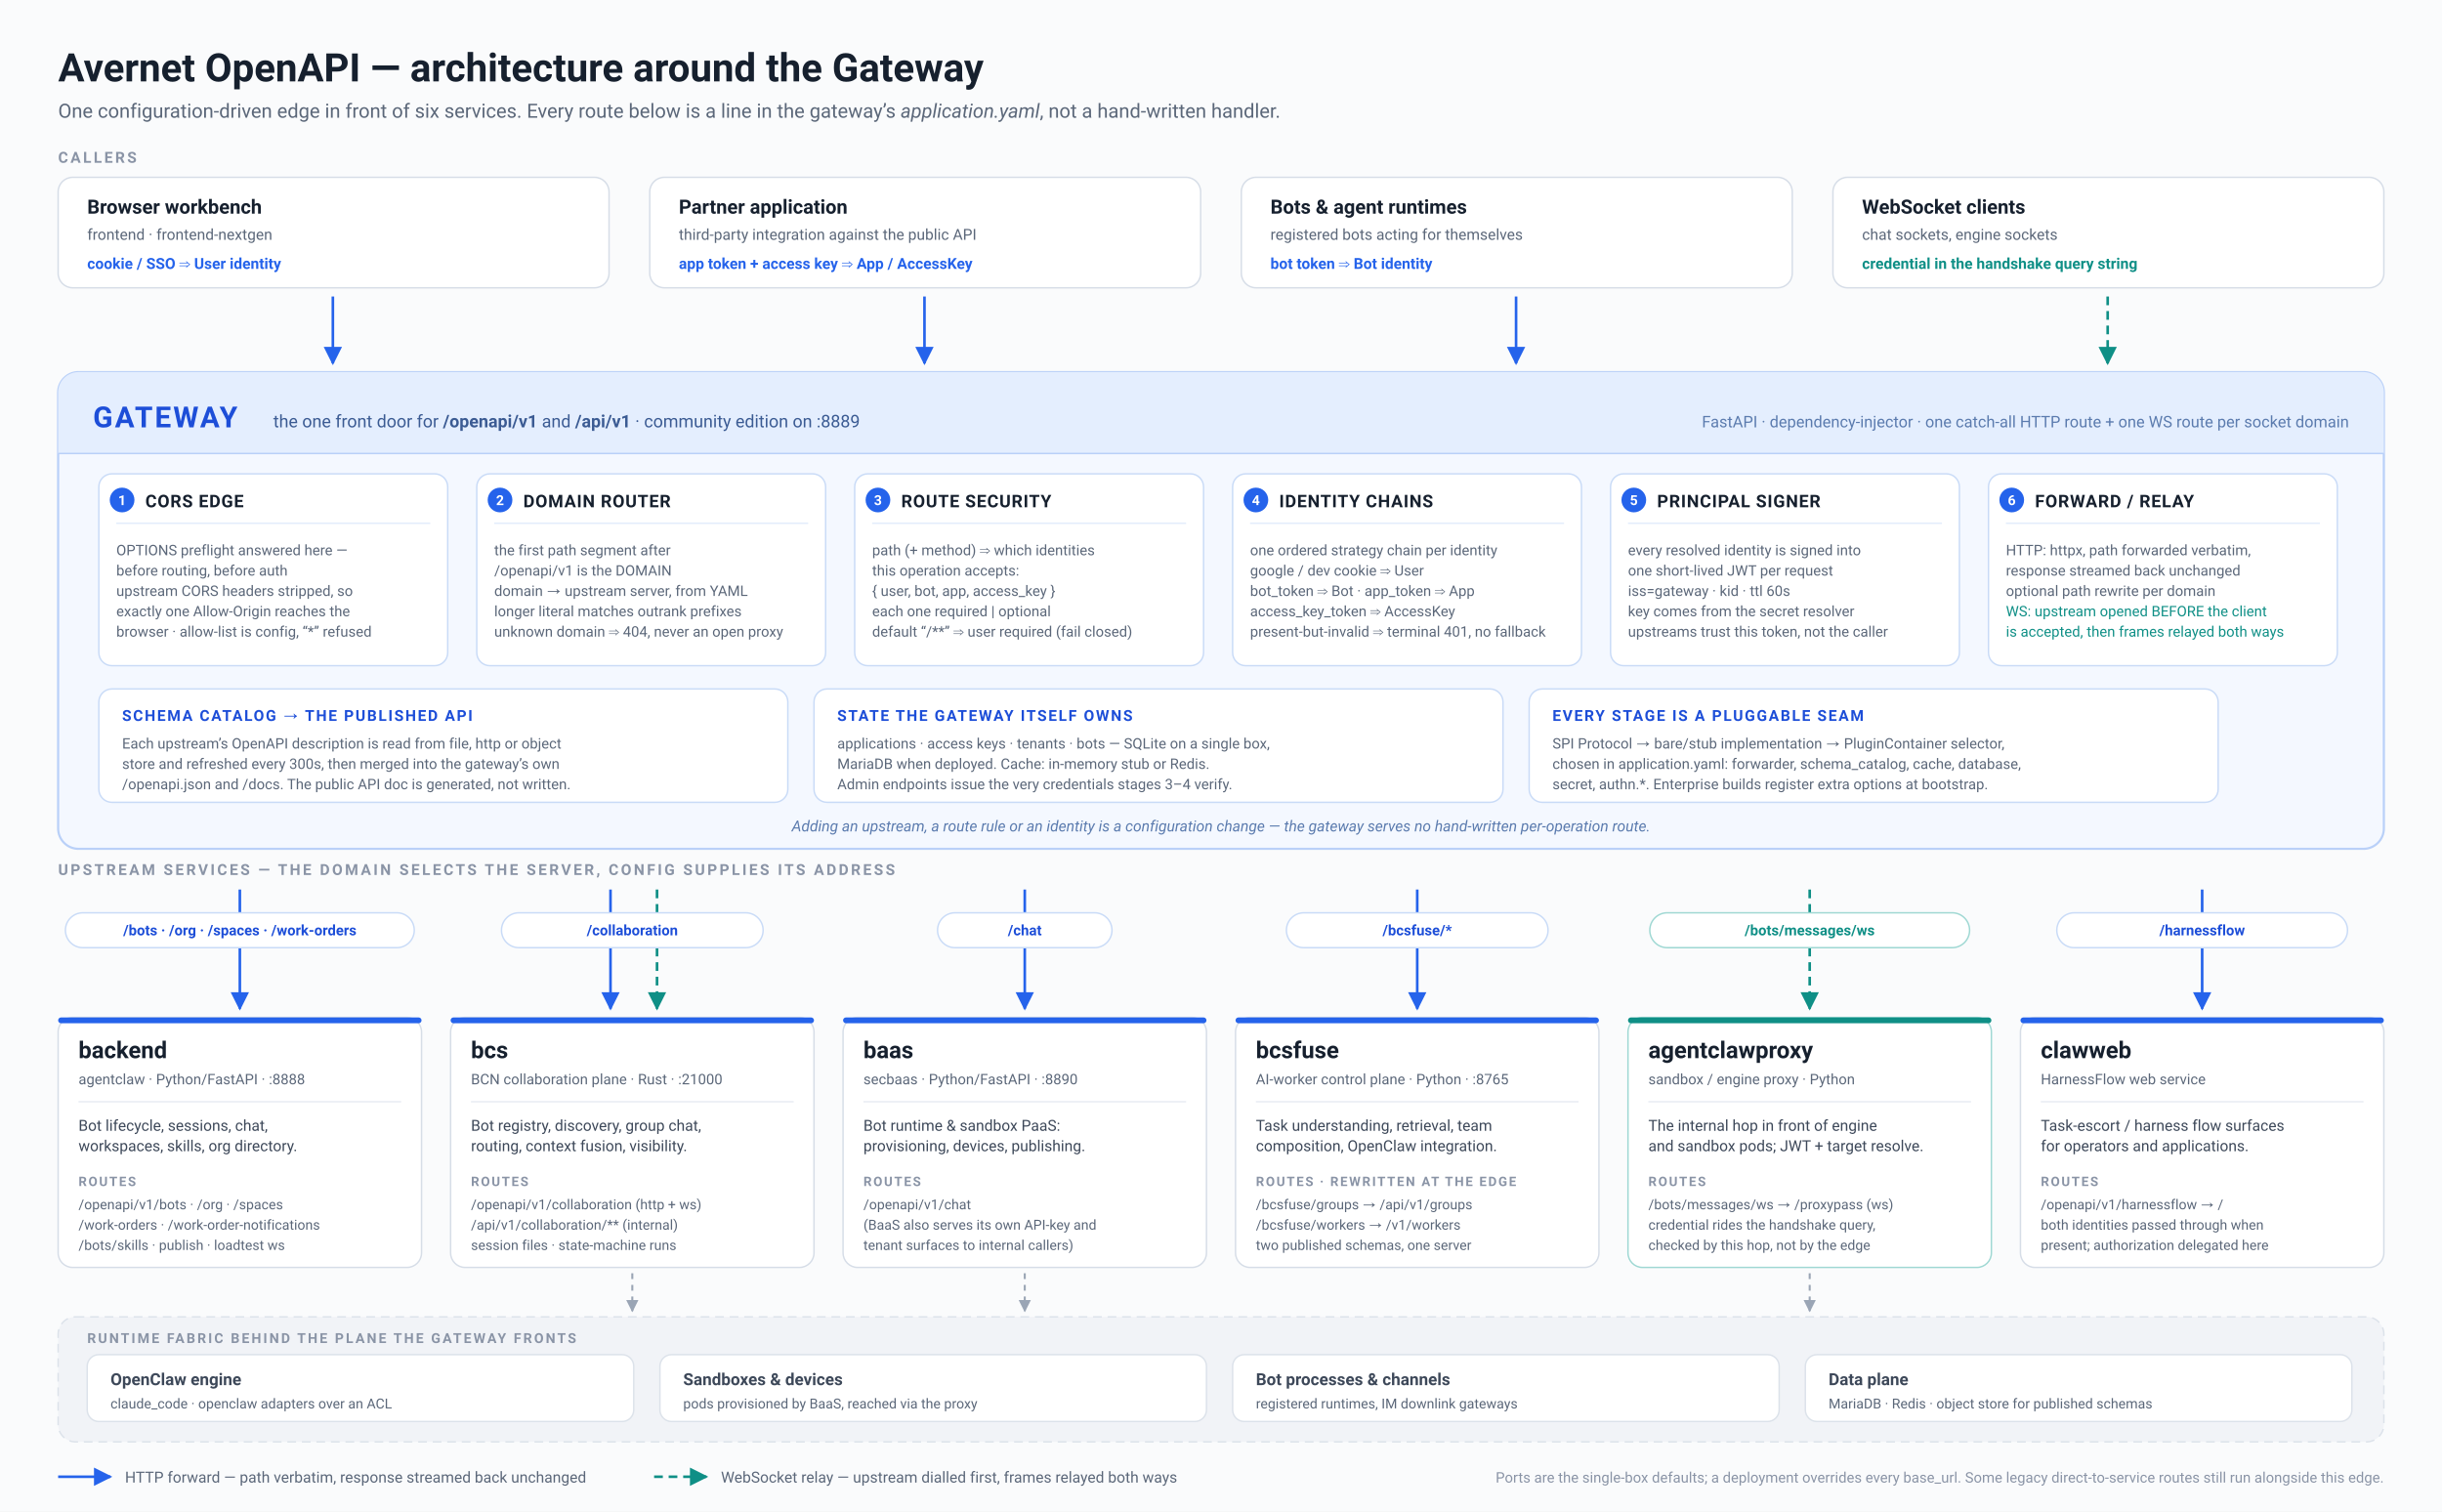
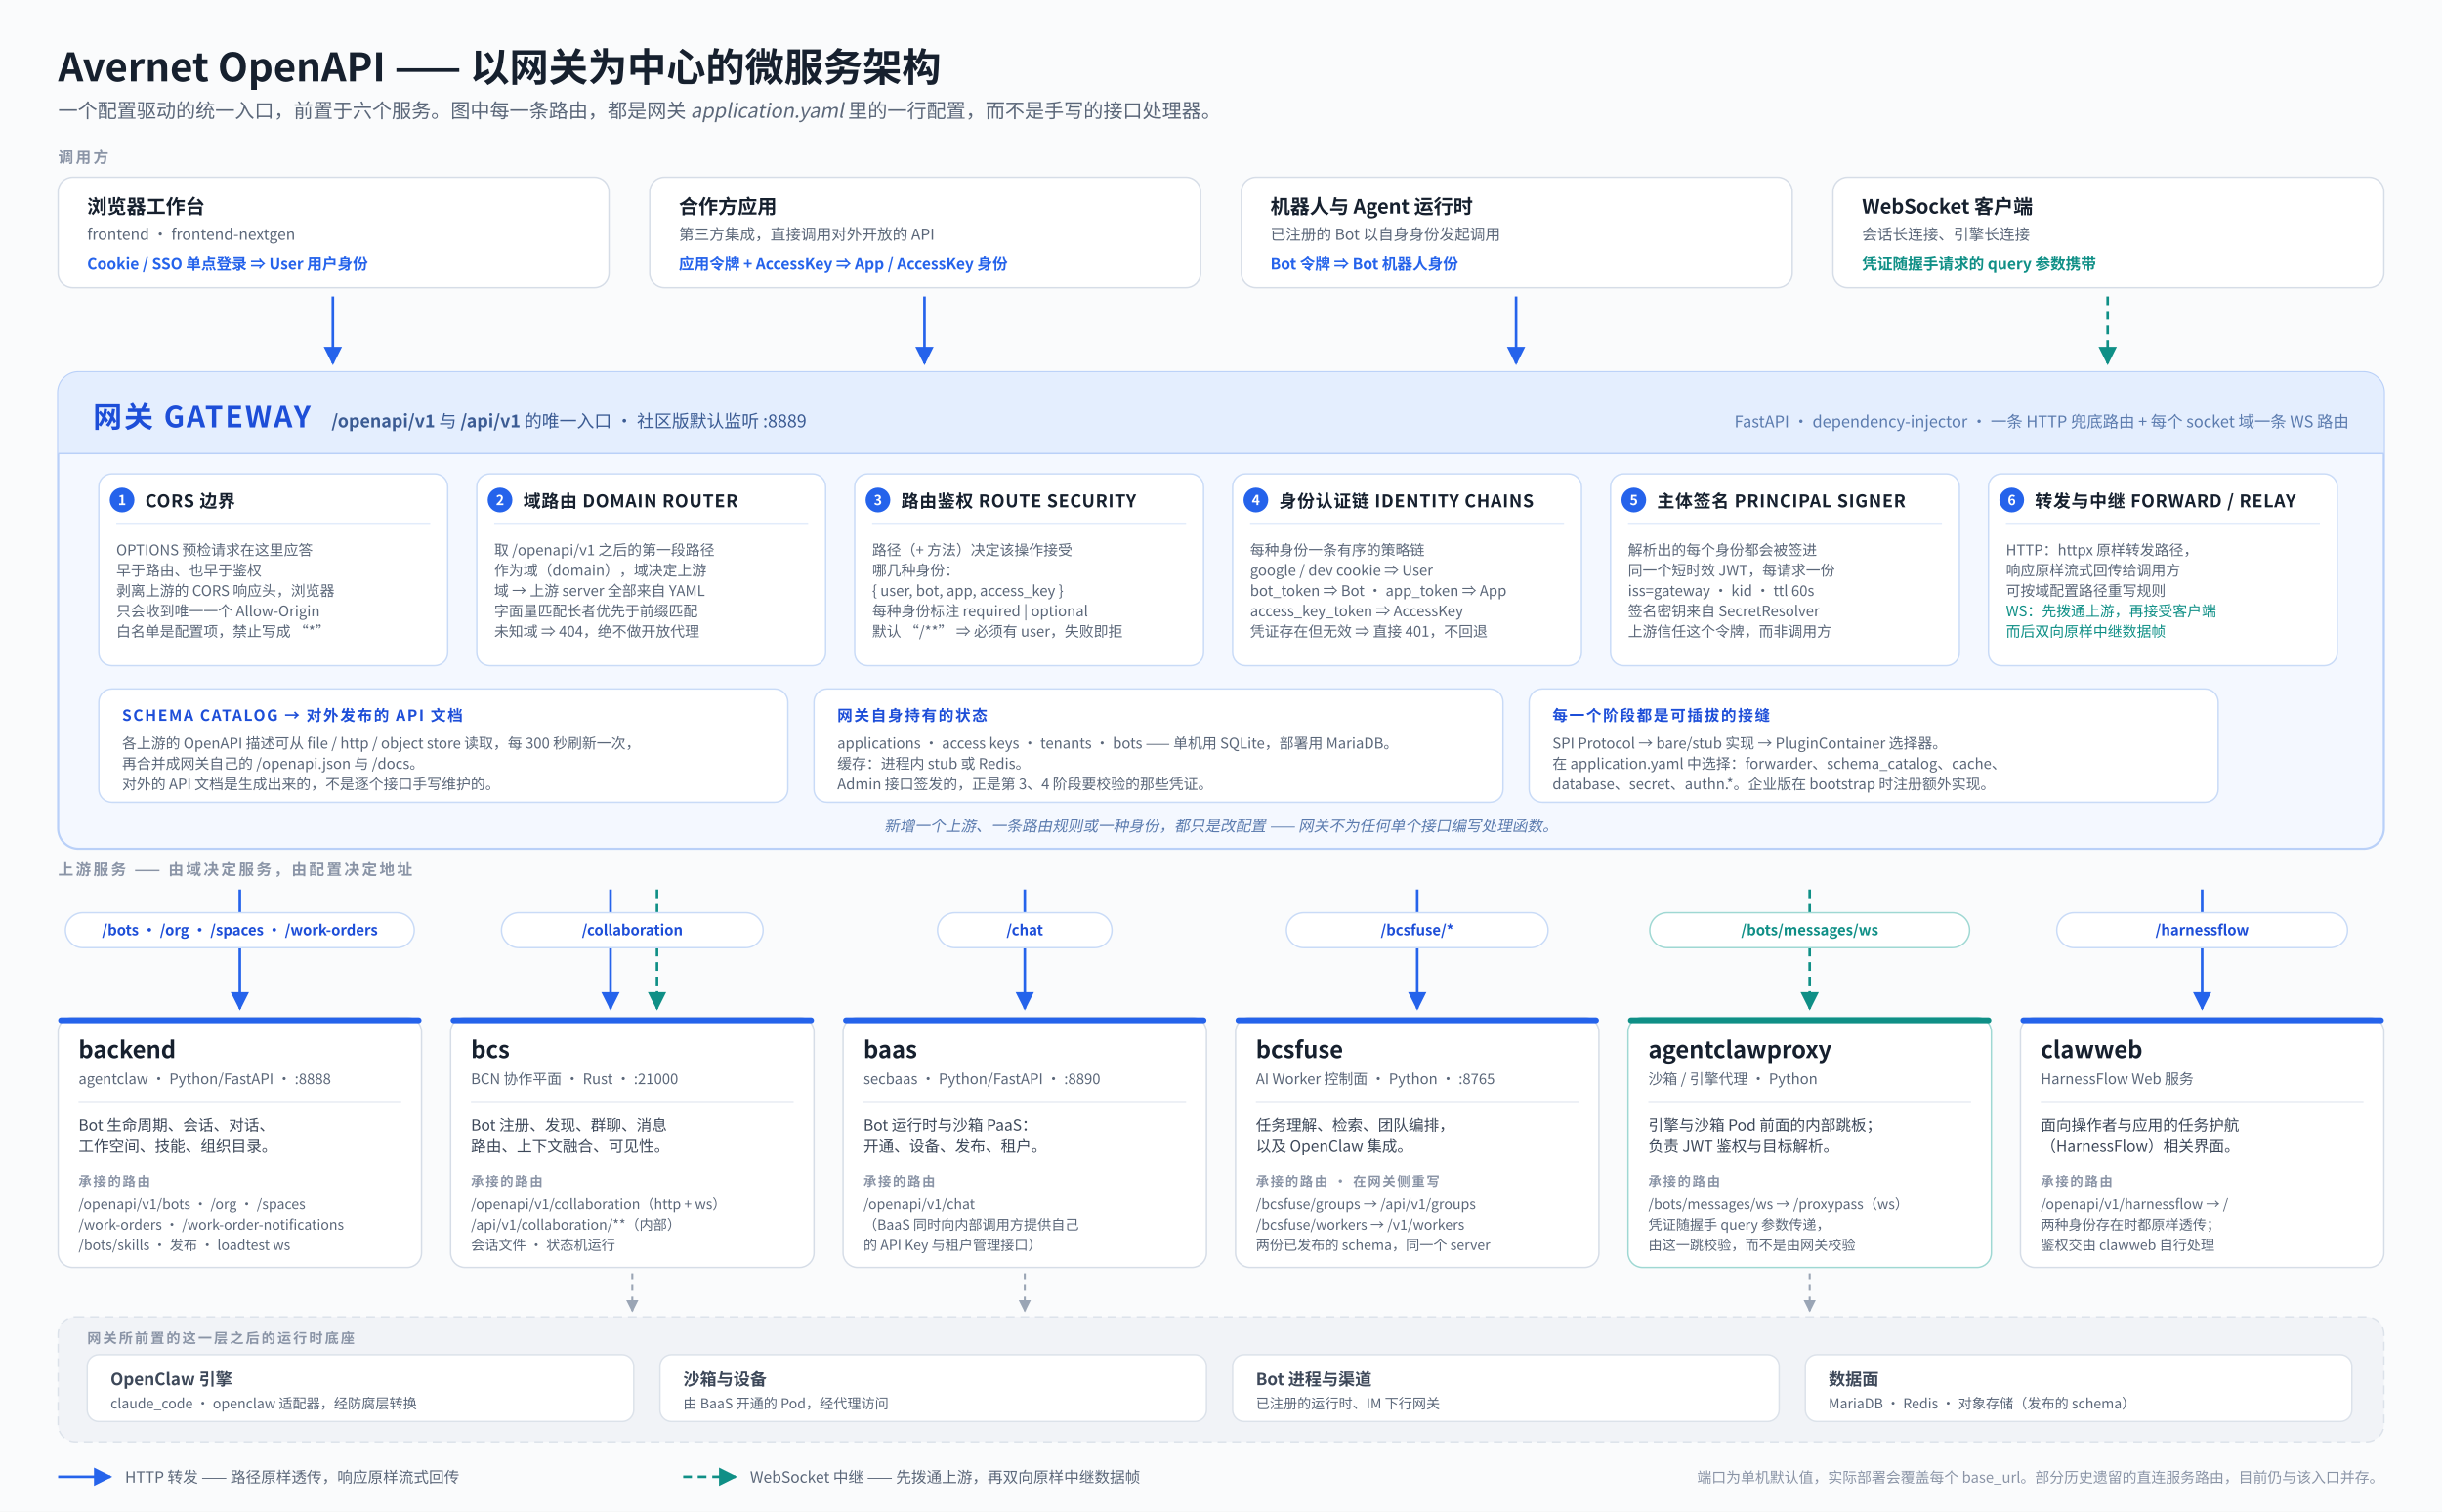
- <svg xmlns="http://www.w3.org/2000/svg" viewBox="0 0 1680 1040" width="1680" height="1040" role="img" aria-label="Avernet OpenAPI architecture: one configuration-driven gateway edge authenticates and signs every caller, then domain-routes to backend, bcs, baas, bcsfuse, agentclawproxy and clawweb.">
+ <svg xmlns="http://www.w3.org/2000/svg" viewBox="0 0 1680 1040" width="1680" height="1040" role="img" aria-label="Avernet OpenAPI 微服务架构：统一网关完成鉴权与主体签名后，按域转发至 backend、bcs、baas、bcsfuse、agentclawproxy 与 clawweb。">
  <defs>
    <marker id="ah-blue" viewBox="0 0 10 10" refX="9" refY="5" markerWidth="7" markerHeight="7" orient="auto-start-reverse">
      <path d="M 0 0 L 10 5 L 0 10 z" fill="#2563EB" />
    </marker>
    <marker id="ah-teal" viewBox="0 0 10 10" refX="9" refY="5" markerWidth="7" markerHeight="7" orient="auto-start-reverse">
      <path d="M 0 0 L 10 5 L 0 10 z" fill="#0F8F86" />
    </marker>
    <marker id="ah-grey" viewBox="0 0 10 10" refX="9" refY="5" markerWidth="6" markerHeight="6" orient="auto-start-reverse">
      <path d="M 0 0 L 10 5 L 0 10 z" fill="#9AA5B5" />
    </marker>
  </defs>
-   <g font-family="-apple-system, BlinkMacSystemFont, 'Segoe UI', Roboto, Helvetica, Arial, sans-serif">
+   <g font-family="'PingFang SC', 'Hiragino Sans GB', 'Microsoft YaHei', 'Source Han Sans SC', 'Noto Sans CJK SC', 'WenQuanYi Zen Hei', -apple-system, 'Segoe UI', Roboto, Helvetica, Arial, sans-serif">
    <rect x="0" y="0" width="1680" height="1040" fill="#FAFBFC" />
-     <text x="40" y="56" font-size="27" font-weight="700" fill="#16202E">Avernet OpenAPI — architecture around the Gateway</text>
-     <text x="40" y="81" font-size="13.5" fill="#5B6779">One configuration-driven edge in front of six services. Every route below is a line in the gateway’s <tspan font-style="italic">application.yaml</tspan>, not a hand-written handler.</text>
-     <text x="40" y="112" font-size="10.5" font-weight="700" letter-spacing="1.6" fill="#8A94A6">CALLERS</text>
+     <text x="40" y="56" font-size="27" font-weight="700" fill="#16202E">Avernet OpenAPI —— 以网关为中心的微服务架构</text>
+     <text x="40" y="81" font-size="13.5" fill="#5B6779">一个配置驱动的统一入口，前置于六个服务。图中每一条路由，都是网关 <tspan font-style="italic">application.yaml</tspan> 里的一行配置，而不是手写的接口处理器。</text>
+     <text x="40" y="112" font-size="10.5" font-weight="700" letter-spacing="1.6" fill="#8A94A6">调用方</text>
    <g>
      <rect x="40" y="122" width="379" height="76" rx="10" fill="#FFFFFF" stroke="#D6DDE7" />
-       <text x="60" y="147" font-size="13.5" font-weight="700" fill="#16202E">Browser workbench</text>
+       <text x="60" y="147" font-size="13.5" font-weight="700" fill="#16202E">浏览器工作台</text>
      <text x="60" y="165" font-size="10.5" fill="#5B6779">frontend · frontend-nextgen</text>
-       <text x="60" y="185" font-size="10.5" font-weight="600" fill="#2563EB">cookie / SSO  ⇒  User identity</text>
+       <text x="60" y="185" font-size="10.5" font-weight="600" fill="#2563EB">Cookie / SSO 单点登录  ⇒  User 用户身份</text>
    </g>
    <g>
      <rect x="447" y="122" width="379" height="76" rx="10" fill="#FFFFFF" stroke="#D6DDE7" />
-       <text x="467" y="147" font-size="13.5" font-weight="700" fill="#16202E">Partner application</text>
-       <text x="467" y="165" font-size="10.5" fill="#5B6779">third-party integration against the public API</text>
-       <text x="467" y="185" font-size="10.5" font-weight="600" fill="#2563EB">app token + access key  ⇒  App / AccessKey</text>
+       <text x="467" y="147" font-size="13.5" font-weight="700" fill="#16202E">合作方应用</text>
+       <text x="467" y="165" font-size="10.5" fill="#5B6779">第三方集成，直接调用对外开放的 API</text>
+       <text x="467" y="185" font-size="10.5" font-weight="600" fill="#2563EB">应用令牌 + AccessKey  ⇒  App / AccessKey 身份</text>
    </g>
    <g>
      <rect x="854" y="122" width="379" height="76" rx="10" fill="#FFFFFF" stroke="#D6DDE7" />
-       <text x="874" y="147" font-size="13.5" font-weight="700" fill="#16202E">Bots &amp; agent runtimes</text>
-       <text x="874" y="165" font-size="10.5" fill="#5B6779">registered bots acting for themselves</text>
-       <text x="874" y="185" font-size="10.5" font-weight="600" fill="#2563EB">bot token  ⇒  Bot identity</text>
+       <text x="874" y="147" font-size="13.5" font-weight="700" fill="#16202E">机器人与 Agent 运行时</text>
+       <text x="874" y="165" font-size="10.5" fill="#5B6779">已注册的 Bot 以自身身份发起调用</text>
+       <text x="874" y="185" font-size="10.5" font-weight="600" fill="#2563EB">Bot 令牌  ⇒  Bot 机器人身份</text>
    </g>
    <g>
      <rect x="1261" y="122" width="379" height="76" rx="10" fill="#FFFFFF" stroke="#D6DDE7" />
-       <text x="1281" y="147" font-size="13.5" font-weight="700" fill="#16202E">WebSocket clients</text>
-       <text x="1281" y="165" font-size="10.5" fill="#5B6779">chat sockets, engine sockets</text>
-       <text x="1281" y="185" font-size="10.5" font-weight="600" fill="#0F8F86">credential in the handshake query string</text>
+       <text x="1281" y="147" font-size="13.5" font-weight="700" fill="#16202E">WebSocket 客户端</text>
+       <text x="1281" y="165" font-size="10.5" fill="#5B6779">会话长连接、引擎长连接</text>
+       <text x="1281" y="185" font-size="10.5" font-weight="600" fill="#0F8F86">凭证随握手请求的 query 参数携带</text>
    </g>
    <line x1="229" y1="204" x2="229" y2="250" stroke="#2563EB" stroke-width="1.8" marker-end="url(#ah-blue)" />
    <line x1="636" y1="204" x2="636" y2="250" stroke="#2563EB" stroke-width="1.8" marker-end="url(#ah-blue)" />
    <line x1="1043" y1="204" x2="1043" y2="250" stroke="#2563EB" stroke-width="1.8" marker-end="url(#ah-blue)" />
    <line x1="1450" y1="204" x2="1450" y2="250" stroke="#0F8F86" stroke-width="1.8" stroke-dasharray="6 4" marker-end="url(#ah-teal)" />
    <rect x="40" y="256" width="1600" height="328" rx="14" fill="#F4F8FF" stroke="#B9D0F8" stroke-width="1.5" />
    <path d="M 54 256 H 1626 A 14 14 0 0 1 1640 270 V 312 H 40 V 270 A 14 14 0 0 1 54 256 Z" fill="#E4EEFE" />
    <line x1="40" y1="312" x2="1640" y2="312" stroke="#B9D0F8" />
-     <text x="64" y="294" font-size="20" font-weight="700" letter-spacing="1.4" fill="#1D4ED8">GATEWAY</text>
-     <text x="188" y="294" font-size="12" fill="#3B5B93">the one front door for <tspan font-weight="700">/openapi/v1</tspan> and <tspan font-weight="700">/api/v1</tspan> · community edition on :8889</text>
-     <text x="1616" y="294" font-size="11" fill="#5B7BAE" text-anchor="end">FastAPI · dependency-injector · one catch-all HTTP route + one WS route per socket domain</text>
+     <text x="64" y="294" font-size="20" font-weight="700" letter-spacing="1.4" fill="#1D4ED8">网关 GATEWAY</text>
+     <text x="228" y="294" font-size="12" fill="#3B5B93">
+       <tspan font-weight="700">/openapi/v1</tspan> 与 <tspan font-weight="700">/api/v1</tspan> 的唯一入口 · 社区版默认监听 :8889</text>
+     <text x="1616" y="294" font-size="11" fill="#5B7BAE" text-anchor="end">FastAPI · dependency-injector · 一条 HTTP 兜底路由 + 每个 socket 域一条 WS 路由</text>
    <g>
      <rect x="68" y="326" width="240" height="132" rx="9" fill="#FFFFFF" stroke="#C9DBF7" />
      <circle cx="84" cy="344" r="8.5" fill="#2563EB" />
      <text x="84" y="347.5" font-size="9.5" font-weight="700" fill="#FFFFFF" text-anchor="middle">1</text>
-       <text x="100" y="349" font-size="12" font-weight="700" letter-spacing="0.5" fill="#16202E">CORS EDGE</text>
+       <text x="100" y="349" font-size="12" font-weight="700" letter-spacing="0.5" fill="#16202E">CORS 边界</text>
      <line x1="80" y1="360" x2="296" y2="360" stroke="#E2ECFB" />
-       <text x="80" y="382" font-size="10" fill="#5B6779">OPTIONS preflight answered here —</text>
-       <text x="80" y="396" font-size="10" fill="#5B6779">before routing, before auth</text>
-       <text x="80" y="410" font-size="10" fill="#5B6779">upstream CORS headers stripped, so</text>
-       <text x="80" y="424" font-size="10" fill="#5B6779">exactly one Allow-Origin reaches the</text>
-       <text x="80" y="438" font-size="10" fill="#5B6779">browser · allow-list is config, “*” refused</text>
+       <text x="80" y="382" font-size="10" fill="#5B6779">OPTIONS 预检请求在这里应答</text>
+       <text x="80" y="396" font-size="10" fill="#5B6779">早于路由、也早于鉴权</text>
+       <text x="80" y="410" font-size="10" fill="#5B6779">剥离上游的 CORS 响应头，浏览器</text>
+       <text x="80" y="424" font-size="10" fill="#5B6779">只会收到唯一一个 Allow-Origin</text>
+       <text x="80" y="438" font-size="10" fill="#5B6779">白名单是配置项，禁止写成 “*”</text>
    </g>
    <g>
      <rect x="328" y="326" width="240" height="132" rx="9" fill="#FFFFFF" stroke="#C9DBF7" />
      <circle cx="344" cy="344" r="8.5" fill="#2563EB" />
      <text x="344" y="347.5" font-size="9.5" font-weight="700" fill="#FFFFFF" text-anchor="middle">2</text>
-       <text x="360" y="349" font-size="12" font-weight="700" letter-spacing="0.5" fill="#16202E">DOMAIN ROUTER</text>
+       <text x="360" y="349" font-size="12" font-weight="700" letter-spacing="0.5" fill="#16202E">域路由 DOMAIN ROUTER</text>
      <line x1="340" y1="360" x2="556" y2="360" stroke="#E2ECFB" />
-       <text x="340" y="382" font-size="10" fill="#5B6779">the first path segment after</text>
-       <text x="340" y="396" font-size="10" fill="#5B6779">/openapi/v1 is the DOMAIN</text>
-       <text x="340" y="410" font-size="10" fill="#5B6779">domain → upstream server, from YAML</text>
-       <text x="340" y="424" font-size="10" fill="#5B6779">longer literal matches outrank prefixes</text>
-       <text x="340" y="438" font-size="10" fill="#5B6779">unknown domain ⇒ 404, never an open proxy</text>
+       <text x="340" y="382" font-size="10" fill="#5B6779">取 /openapi/v1 之后的第一段路径</text>
+       <text x="340" y="396" font-size="10" fill="#5B6779">作为域（domain），域决定上游</text>
+       <text x="340" y="410" font-size="10" fill="#5B6779">域 → 上游 server 全部来自 YAML</text>
+       <text x="340" y="424" font-size="10" fill="#5B6779">字面量匹配长者优先于前缀匹配</text>
+       <text x="340" y="438" font-size="10" fill="#5B6779">未知域 ⇒ 404，绝不做开放代理</text>
    </g>
    <g>
      <rect x="588" y="326" width="240" height="132" rx="9" fill="#FFFFFF" stroke="#C9DBF7" />
      <circle cx="604" cy="344" r="8.5" fill="#2563EB" />
      <text x="604" y="347.5" font-size="9.5" font-weight="700" fill="#FFFFFF" text-anchor="middle">3</text>
-       <text x="620" y="349" font-size="12" font-weight="700" letter-spacing="0.5" fill="#16202E">ROUTE SECURITY</text>
+       <text x="620" y="349" font-size="12" font-weight="700" letter-spacing="0.5" fill="#16202E">路由鉴权 ROUTE SECURITY</text>
      <line x1="600" y1="360" x2="816" y2="360" stroke="#E2ECFB" />
-       <text x="600" y="382" font-size="10" fill="#5B6779">path (+ method) ⇒ which identities</text>
-       <text x="600" y="396" font-size="10" fill="#5B6779">this operation accepts:</text>
+       <text x="600" y="382" font-size="10" fill="#5B6779">路径（+ 方法）决定该操作接受</text>
+       <text x="600" y="396" font-size="10" fill="#5B6779">哪几种身份：</text>
      <text x="600" y="410" font-size="10" fill="#5B6779">{ user, bot, app, access_key }</text>
-       <text x="600" y="424" font-size="10" fill="#5B6779">each one required | optional</text>
-       <text x="600" y="438" font-size="10" fill="#5B6779">default “/**” ⇒ user required (fail closed)</text>
+       <text x="600" y="424" font-size="10" fill="#5B6779">每种身份标注 required | optional</text>
+       <text x="600" y="438" font-size="10" fill="#5B6779">默认 “/**” ⇒ 必须有 user，失败即拒</text>
    </g>
    <g>
      <rect x="848" y="326" width="240" height="132" rx="9" fill="#FFFFFF" stroke="#C9DBF7" />
      <circle cx="864" cy="344" r="8.5" fill="#2563EB" />
      <text x="864" y="347.5" font-size="9.5" font-weight="700" fill="#FFFFFF" text-anchor="middle">4</text>
-       <text x="880" y="349" font-size="12" font-weight="700" letter-spacing="0.5" fill="#16202E">IDENTITY CHAINS</text>
+       <text x="880" y="349" font-size="12" font-weight="700" letter-spacing="0.5" fill="#16202E">身份认证链 IDENTITY CHAINS</text>
      <line x1="860" y1="360" x2="1076" y2="360" stroke="#E2ECFB" />
-       <text x="860" y="382" font-size="10" fill="#5B6779">one ordered strategy chain per identity</text>
+       <text x="860" y="382" font-size="10" fill="#5B6779">每种身份一条有序的策略链</text>
      <text x="860" y="396" font-size="10" fill="#5B6779">google / dev cookie ⇒ User</text>
      <text x="860" y="410" font-size="10" fill="#5B6779">bot_token ⇒ Bot · app_token ⇒ App</text>
      <text x="860" y="424" font-size="10" fill="#5B6779">access_key_token ⇒ AccessKey</text>
-       <text x="860" y="438" font-size="10" fill="#5B6779">present-but-invalid ⇒ terminal 401, no fallback</text>
+       <text x="860" y="438" font-size="10" fill="#5B6779">凭证存在但无效 ⇒ 直接 401，不回退</text>
    </g>
    <g>
      <rect x="1108" y="326" width="240" height="132" rx="9" fill="#FFFFFF" stroke="#C9DBF7" />
      <circle cx="1124" cy="344" r="8.5" fill="#2563EB" />
      <text x="1124" y="347.5" font-size="9.5" font-weight="700" fill="#FFFFFF" text-anchor="middle">5</text>
-       <text x="1140" y="349" font-size="12" font-weight="700" letter-spacing="0.5" fill="#16202E">PRINCIPAL SIGNER</text>
+       <text x="1140" y="349" font-size="12" font-weight="700" letter-spacing="0.5" fill="#16202E">主体签名 PRINCIPAL SIGNER</text>
      <line x1="1120" y1="360" x2="1336" y2="360" stroke="#E2ECFB" />
-       <text x="1120" y="382" font-size="10" fill="#5B6779">every resolved identity is signed into</text>
-       <text x="1120" y="396" font-size="10" fill="#5B6779">one short-lived JWT per request</text>
+       <text x="1120" y="382" font-size="10" fill="#5B6779">解析出的每个身份都会被签进</text>
+       <text x="1120" y="396" font-size="10" fill="#5B6779">同一个短时效 JWT，每请求一份</text>
      <text x="1120" y="410" font-size="10" fill="#5B6779">iss=gateway · kid · ttl 60s</text>
-       <text x="1120" y="424" font-size="10" fill="#5B6779">key comes from the secret resolver</text>
-       <text x="1120" y="438" font-size="10" fill="#5B6779">upstreams trust this token, not the caller</text>
+       <text x="1120" y="424" font-size="10" fill="#5B6779">签名密钥来自 SecretResolver</text>
+       <text x="1120" y="438" font-size="10" fill="#5B6779">上游信任这个令牌，而非调用方</text>
    </g>
    <g>
      <rect x="1368" y="326" width="240" height="132" rx="9" fill="#FFFFFF" stroke="#C9DBF7" />
      <circle cx="1384" cy="344" r="8.5" fill="#2563EB" />
      <text x="1384" y="347.5" font-size="9.5" font-weight="700" fill="#FFFFFF" text-anchor="middle">6</text>
-       <text x="1400" y="349" font-size="12" font-weight="700" letter-spacing="0.5" fill="#16202E">FORWARD / RELAY</text>
+       <text x="1400" y="349" font-size="12" font-weight="700" letter-spacing="0.5" fill="#16202E">转发与中继 FORWARD / RELAY</text>
      <line x1="1380" y1="360" x2="1596" y2="360" stroke="#E2ECFB" />
-       <text x="1380" y="382" font-size="10" fill="#5B6779">HTTP: httpx, path forwarded verbatim,</text>
-       <text x="1380" y="396" font-size="10" fill="#5B6779">response streamed back unchanged</text>
-       <text x="1380" y="410" font-size="10" fill="#5B6779">optional path rewrite per domain</text>
-       <text x="1380" y="424" font-size="10" fill="#0F8F86">WS: upstream opened BEFORE the client</text>
-       <text x="1380" y="438" font-size="10" fill="#0F8F86">is accepted, then frames relayed both ways</text>
+       <text x="1380" y="382" font-size="10" fill="#5B6779">HTTP：httpx 原样转发路径，</text>
+       <text x="1380" y="396" font-size="10" fill="#5B6779">响应原样流式回传给调用方</text>
+       <text x="1380" y="410" font-size="10" fill="#5B6779">可按域配置路径重写规则</text>
+       <text x="1380" y="424" font-size="10" fill="#0F8F86">WS：先拨通上游，再接受客户端</text>
+       <text x="1380" y="438" font-size="10" fill="#0F8F86">而后双向原样中继数据帧</text>
    </g>
    <g>
      <rect x="68" y="474" width="474" height="78" rx="9" fill="#FFFFFF" stroke="#C9DBF7" />
-       <text x="84" y="496" font-size="10.5" font-weight="700" letter-spacing="1.1" fill="#1D4ED8">SCHEMA CATALOG → THE PUBLISHED API</text>
-       <text x="84" y="515" font-size="10" fill="#5B6779">Each upstream’s OpenAPI description is read from file, http or object</text>
-       <text x="84" y="529" font-size="10" fill="#5B6779">store and refreshed every 300s, then merged into the gateway’s own</text>
-       <text x="84" y="543" font-size="10" fill="#5B6779">/openapi.json and /docs. The public API doc is generated, not written.</text>
+       <text x="84" y="496" font-size="10.5" font-weight="700" letter-spacing="1.1" fill="#1D4ED8">SCHEMA CATALOG → 对外发布的 API 文档</text>
+       <text x="84" y="515" font-size="10" fill="#5B6779">各上游的 OpenAPI 描述可从 file / http / object store 读取，每 300 秒刷新一次，</text>
+       <text x="84" y="529" font-size="10" fill="#5B6779">再合并成网关自己的 /openapi.json 与 /docs。</text>
+       <text x="84" y="543" font-size="10" fill="#5B6779">对外的 API 文档是生成出来的，不是逐个接口手写维护的。</text>
    </g>
    <g>
      <rect x="560" y="474" width="474" height="78" rx="9" fill="#FFFFFF" stroke="#C9DBF7" />
-       <text x="576" y="496" font-size="10.5" font-weight="700" letter-spacing="1.1" fill="#1D4ED8">STATE THE GATEWAY ITSELF OWNS</text>
-       <text x="576" y="515" font-size="10" fill="#5B6779">applications · access keys · tenants · bots — SQLite on a single box,</text>
-       <text x="576" y="529" font-size="10" fill="#5B6779">MariaDB when deployed. Cache: in-memory stub or Redis.</text>
-       <text x="576" y="543" font-size="10" fill="#5B6779">Admin endpoints issue the very credentials stages 3–4 verify.</text>
+       <text x="576" y="496" font-size="10.5" font-weight="700" letter-spacing="1.1" fill="#1D4ED8">网关自身持有的状态</text>
+       <text x="576" y="515" font-size="10" fill="#5B6779">applications · access keys · tenants · bots —— 单机用 SQLite，部署用 MariaDB。</text>
+       <text x="576" y="529" font-size="10" fill="#5B6779">缓存：进程内 stub 或 Redis。</text>
+       <text x="576" y="543" font-size="10" fill="#5B6779">Admin 接口签发的，正是第 3、4 阶段要校验的那些凭证。</text>
    </g>
    <g>
      <rect x="1052" y="474" width="474" height="78" rx="9" fill="#FFFFFF" stroke="#C9DBF7" />
-       <text x="1068" y="496" font-size="10.5" font-weight="700" letter-spacing="1.1" fill="#1D4ED8">EVERY STAGE IS A PLUGGABLE SEAM</text>
-       <text x="1068" y="515" font-size="10" fill="#5B6779">SPI Protocol → bare/stub implementation → PluginContainer selector,</text>
-       <text x="1068" y="529" font-size="10" fill="#5B6779">chosen in application.yaml: forwarder, schema_catalog, cache, database,</text>
-       <text x="1068" y="543" font-size="10" fill="#5B6779">secret, authn.*. Enterprise builds register extra options at bootstrap.</text>
-     </g>
-     <text x="840" y="572" font-size="10.5" font-style="italic" fill="#5B7BAE" text-anchor="middle">Adding an upstream, a route rule or an identity is a configuration change — the gateway serves no hand-written per-operation route.</text>
-     <text x="40" y="602" font-size="10.5" font-weight="700" letter-spacing="1.6" fill="#8A94A6">UPSTREAM SERVICES — THE DOMAIN SELECTS THE SERVER, CONFIG SUPPLIES ITS ADDRESS</text>
+       <text x="1068" y="496" font-size="10.5" font-weight="700" letter-spacing="1.1" fill="#1D4ED8">每一个阶段都是可插拔的接缝</text>
+       <text x="1068" y="515" font-size="10" fill="#5B6779">SPI Protocol → bare/stub 实现 → PluginContainer 选择器。</text>
+       <text x="1068" y="529" font-size="10" fill="#5B6779">在 application.yaml 中选择：forwarder、schema_catalog、cache、</text>
+       <text x="1068" y="543" font-size="10" fill="#5B6779">database、secret、authn.*。企业版在 bootstrap 时注册额外实现。</text>
+     </g>
+     <text x="840" y="572" font-size="10.5" font-style="italic" fill="#5B7BAE" text-anchor="middle">新增一个上游、一条路由规则或一种身份，都只是改配置 —— 网关不为任何单个接口编写处理函数。</text>
+     <text x="40" y="602" font-size="10.5" font-weight="700" letter-spacing="1.6" fill="#8A94A6">上游服务 —— 由域决定服务，由配置决定地址</text>
    <line x1="165" y1="612" x2="165" y2="694" stroke="#2563EB" stroke-width="1.8" marker-end="url(#ah-blue)" />
    <line x1="420" y1="612" x2="420" y2="694" stroke="#2563EB" stroke-width="1.8" marker-end="url(#ah-blue)" />
    <line x1="452" y1="612" x2="452" y2="694" stroke="#0F8F86" stroke-width="1.8" stroke-dasharray="6 4" marker-end="url(#ah-teal)" />
    <line x1="705" y1="612" x2="705" y2="694" stroke="#2563EB" stroke-width="1.8" marker-end="url(#ah-blue)" />
    <line x1="975" y1="612" x2="975" y2="694" stroke="#2563EB" stroke-width="1.8" marker-end="url(#ah-blue)" />
    <line x1="1245" y1="612" x2="1245" y2="694" stroke="#0F8F86" stroke-width="1.8" stroke-dasharray="6 4" marker-end="url(#ah-teal)" />
    <line x1="1515" y1="612" x2="1515" y2="694" stroke="#2563EB" stroke-width="1.8" marker-end="url(#ah-blue)" />
    <g font-size="10" font-weight="600" text-anchor="middle">
      <rect x="45" y="628" width="240" height="24" rx="12" fill="#FFFFFF" stroke="#C9DBF7" />
      <text x="165" y="643.5" fill="#1D4ED8">/bots · /org · /spaces · /work-orders</text>
      <rect x="345" y="628" width="180" height="24" rx="12" fill="#FFFFFF" stroke="#C9DBF7" />
      <text x="435" y="643.5" fill="#1D4ED8">/collaboration</text>
      <rect x="645" y="628" width="120" height="24" rx="12" fill="#FFFFFF" stroke="#C9DBF7" />
      <text x="705" y="643.5" fill="#1D4ED8">/chat</text>
      <rect x="885" y="628" width="180" height="24" rx="12" fill="#FFFFFF" stroke="#C9DBF7" />
      <text x="975" y="643.5" fill="#1D4ED8">/bcsfuse/*</text>
      <rect x="1135" y="628" width="220" height="24" rx="12" fill="#FFFFFF" stroke="#9FD8D3" />
      <text x="1245" y="643.5" fill="#0F8F86">/bots/messages/ws</text>
      <rect x="1415" y="628" width="200" height="24" rx="12" fill="#FFFFFF" stroke="#C9DBF7" />
      <text x="1515" y="643.5" fill="#1D4ED8">/harnessflow</text>
    </g>
    <g>
      <rect x="40" y="700" width="250" height="172" rx="10" fill="#FFFFFF" stroke="#D6DDE7" />
      <rect x="40" y="700" width="250" height="4" rx="2" fill="#2563EB" />
      <text x="54" y="728" font-size="16" font-weight="700" fill="#16202E">backend</text>
      <text x="54" y="746" font-size="10" fill="#5B6779">agentclaw · Python/FastAPI · :8888</text>
      <line x1="54" y1="758" x2="276" y2="758" stroke="#E7ECF3" />
-       <text x="54" y="778" font-size="10.5" fill="#3D4859">Bot lifecycle, sessions, chat,</text>
-       <text x="54" y="792" font-size="10.5" fill="#3D4859">workspaces, skills, org directory.</text>
-       <text x="54" y="816" font-size="9" font-weight="700" letter-spacing="1.1" fill="#8A94A6">ROUTES</text>
+       <text x="54" y="778" font-size="10.5" fill="#3D4859">Bot 生命周期、会话、对话、</text>
+       <text x="54" y="792" font-size="10.5" fill="#3D4859">工作空间、技能、组织目录。</text>
+       <text x="54" y="816" font-size="9" font-weight="700" letter-spacing="1.1" fill="#8A94A6">承接的路由</text>
      <text x="54" y="832" font-size="9.5" fill="#5B6779">/openapi/v1/bots · /org · /spaces</text>
      <text x="54" y="846" font-size="9.5" fill="#5B6779">/work-orders · /work-order-notifications</text>
-       <text x="54" y="860" font-size="9.5" fill="#5B6779">/bots/skills · publish · loadtest ws</text>
+       <text x="54" y="860" font-size="9.5" fill="#5B6779">/bots/skills · 发布 · loadtest ws</text>
    </g>
    <g>
      <rect x="310" y="700" width="250" height="172" rx="10" fill="#FFFFFF" stroke="#D6DDE7" />
      <rect x="310" y="700" width="250" height="4" rx="2" fill="#2563EB" />
      <text x="324" y="728" font-size="16" font-weight="700" fill="#16202E">bcs</text>
-       <text x="324" y="746" font-size="10" fill="#5B6779">BCN collaboration plane · Rust · :21000</text>
+       <text x="324" y="746" font-size="10" fill="#5B6779">BCN 协作平面 · Rust · :21000</text>
      <line x1="324" y1="758" x2="546" y2="758" stroke="#E7ECF3" />
-       <text x="324" y="778" font-size="10.5" fill="#3D4859">Bot registry, discovery, group chat,</text>
-       <text x="324" y="792" font-size="10.5" fill="#3D4859">routing, context fusion, visibility.</text>
-       <text x="324" y="816" font-size="9" font-weight="700" letter-spacing="1.1" fill="#8A94A6">ROUTES</text>
-       <text x="324" y="832" font-size="9.5" fill="#5B6779">/openapi/v1/collaboration (http + ws)</text>
-       <text x="324" y="846" font-size="9.5" fill="#5B6779">/api/v1/collaboration/** (internal)</text>
-       <text x="324" y="860" font-size="9.5" fill="#5B6779">session files · state-machine runs</text>
+       <text x="324" y="778" font-size="10.5" fill="#3D4859">Bot 注册、发现、群聊、消息</text>
+       <text x="324" y="792" font-size="10.5" fill="#3D4859">路由、上下文融合、可见性。</text>
+       <text x="324" y="816" font-size="9" font-weight="700" letter-spacing="1.1" fill="#8A94A6">承接的路由</text>
+       <text x="324" y="832" font-size="9.5" fill="#5B6779">/openapi/v1/collaboration（http + ws）</text>
+       <text x="324" y="846" font-size="9.5" fill="#5B6779">/api/v1/collaboration/**（内部）</text>
+       <text x="324" y="860" font-size="9.5" fill="#5B6779">会话文件 · 状态机运行</text>
    </g>
    <g>
      <rect x="580" y="700" width="250" height="172" rx="10" fill="#FFFFFF" stroke="#D6DDE7" />
      <rect x="580" y="700" width="250" height="4" rx="2" fill="#2563EB" />
      <text x="594" y="728" font-size="16" font-weight="700" fill="#16202E">baas</text>
      <text x="594" y="746" font-size="10" fill="#5B6779">secbaas · Python/FastAPI · :8890</text>
      <line x1="594" y1="758" x2="816" y2="758" stroke="#E7ECF3" />
-       <text x="594" y="778" font-size="10.5" fill="#3D4859">Bot runtime &amp; sandbox PaaS:</text>
-       <text x="594" y="792" font-size="10.5" fill="#3D4859">provisioning, devices, publishing.</text>
-       <text x="594" y="816" font-size="9" font-weight="700" letter-spacing="1.1" fill="#8A94A6">ROUTES</text>
+       <text x="594" y="778" font-size="10.5" fill="#3D4859">Bot 运行时与沙箱 PaaS：</text>
+       <text x="594" y="792" font-size="10.5" fill="#3D4859">开通、设备、发布、租户。</text>
+       <text x="594" y="816" font-size="9" font-weight="700" letter-spacing="1.1" fill="#8A94A6">承接的路由</text>
      <text x="594" y="832" font-size="9.5" fill="#5B6779">/openapi/v1/chat</text>
-       <text x="594" y="846" font-size="9.5" fill="#5B6779">(BaaS also serves its own API-key and</text>
-       <text x="594" y="860" font-size="9.5" fill="#5B6779">tenant surfaces to internal callers)</text>
+       <text x="594" y="846" font-size="9.5" fill="#5B6779">（BaaS 同时向内部调用方提供自己</text>
+       <text x="594" y="860" font-size="9.5" fill="#5B6779">的 API Key 与租户管理接口）</text>
    </g>
    <g>
      <rect x="850" y="700" width="250" height="172" rx="10" fill="#FFFFFF" stroke="#D6DDE7" />
      <rect x="850" y="700" width="250" height="4" rx="2" fill="#2563EB" />
      <text x="864" y="728" font-size="16" font-weight="700" fill="#16202E">bcsfuse</text>
-       <text x="864" y="746" font-size="10" fill="#5B6779">AI-worker control plane · Python · :8765</text>
+       <text x="864" y="746" font-size="10" fill="#5B6779">AI Worker 控制面 · Python · :8765</text>
      <line x1="864" y1="758" x2="1086" y2="758" stroke="#E7ECF3" />
-       <text x="864" y="778" font-size="10.5" fill="#3D4859">Task understanding, retrieval, team</text>
-       <text x="864" y="792" font-size="10.5" fill="#3D4859">composition, OpenClaw integration.</text>
-       <text x="864" y="816" font-size="9" font-weight="700" letter-spacing="1.1" fill="#8A94A6">ROUTES · REWRITTEN AT THE EDGE</text>
+       <text x="864" y="778" font-size="10.5" fill="#3D4859">任务理解、检索、团队编排，</text>
+       <text x="864" y="792" font-size="10.5" fill="#3D4859">以及 OpenClaw 集成。</text>
+       <text x="864" y="816" font-size="9" font-weight="700" letter-spacing="1.1" fill="#8A94A6">承接的路由 · 在网关侧重写</text>
      <text x="864" y="832" font-size="9.5" fill="#5B6779">/bcsfuse/groups → /api/v1/groups</text>
      <text x="864" y="846" font-size="9.5" fill="#5B6779">/bcsfuse/workers → /v1/workers</text>
-       <text x="864" y="860" font-size="9.5" fill="#5B6779">two published schemas, one server</text>
+       <text x="864" y="860" font-size="9.5" fill="#5B6779">两份已发布的 schema，同一个 server</text>
    </g>
    <g>
      <rect x="1120" y="700" width="250" height="172" rx="10" fill="#FFFFFF" stroke="#9FD8D3" />
      <rect x="1120" y="700" width="250" height="4" rx="2" fill="#0F8F86" />
      <text x="1134" y="728" font-size="16" font-weight="700" fill="#16202E">agentclawproxy</text>
-       <text x="1134" y="746" font-size="10" fill="#5B6779">sandbox / engine proxy · Python</text>
+       <text x="1134" y="746" font-size="10" fill="#5B6779">沙箱 / 引擎代理 · Python</text>
      <line x1="1134" y1="758" x2="1356" y2="758" stroke="#E7ECF3" />
-       <text x="1134" y="778" font-size="10.5" fill="#3D4859">The internal hop in front of engine</text>
-       <text x="1134" y="792" font-size="10.5" fill="#3D4859">and sandbox pods; JWT + target resolve.</text>
-       <text x="1134" y="816" font-size="9" font-weight="700" letter-spacing="1.1" fill="#8A94A6">ROUTES</text>
-       <text x="1134" y="832" font-size="9.5" fill="#5B6779">/bots/messages/ws → /proxypass (ws)</text>
-       <text x="1134" y="846" font-size="9.5" fill="#5B6779">credential rides the handshake query,</text>
-       <text x="1134" y="860" font-size="9.5" fill="#5B6779">checked by this hop, not by the edge</text>
+       <text x="1134" y="778" font-size="10.5" fill="#3D4859">引擎与沙箱 Pod 前面的内部跳板；</text>
+       <text x="1134" y="792" font-size="10.5" fill="#3D4859">负责 JWT 鉴权与目标解析。</text>
+       <text x="1134" y="816" font-size="9" font-weight="700" letter-spacing="1.1" fill="#8A94A6">承接的路由</text>
+       <text x="1134" y="832" font-size="9.5" fill="#5B6779">/bots/messages/ws → /proxypass（ws）</text>
+       <text x="1134" y="846" font-size="9.5" fill="#5B6779">凭证随握手 query 参数传递，</text>
+       <text x="1134" y="860" font-size="9.5" fill="#5B6779">由这一跳校验，而不是由网关校验</text>
    </g>
    <g>
      <rect x="1390" y="700" width="250" height="172" rx="10" fill="#FFFFFF" stroke="#D6DDE7" />
      <rect x="1390" y="700" width="250" height="4" rx="2" fill="#2563EB" />
      <text x="1404" y="728" font-size="16" font-weight="700" fill="#16202E">clawweb</text>
-       <text x="1404" y="746" font-size="10" fill="#5B6779">HarnessFlow web service</text>
+       <text x="1404" y="746" font-size="10" fill="#5B6779">HarnessFlow Web 服务</text>
      <line x1="1404" y1="758" x2="1626" y2="758" stroke="#E7ECF3" />
-       <text x="1404" y="778" font-size="10.5" fill="#3D4859">Task-escort / harness flow surfaces</text>
-       <text x="1404" y="792" font-size="10.5" fill="#3D4859">for operators and applications.</text>
-       <text x="1404" y="816" font-size="9" font-weight="700" letter-spacing="1.1" fill="#8A94A6">ROUTES</text>
+       <text x="1404" y="778" font-size="10.5" fill="#3D4859">面向操作者与应用的任务护航</text>
+       <text x="1404" y="792" font-size="10.5" fill="#3D4859">（HarnessFlow）相关界面。</text>
+       <text x="1404" y="816" font-size="9" font-weight="700" letter-spacing="1.1" fill="#8A94A6">承接的路由</text>
      <text x="1404" y="832" font-size="9.5" fill="#5B6779">/openapi/v1/harnessflow → /</text>
-       <text x="1404" y="846" font-size="9.5" fill="#5B6779">both identities passed through when</text>
-       <text x="1404" y="860" font-size="9.5" fill="#5B6779">present; authorization delegated here</text>
+       <text x="1404" y="846" font-size="9.5" fill="#5B6779">两种身份存在时都原样透传；</text>
+       <text x="1404" y="860" font-size="9.5" fill="#5B6779">鉴权交由 clawweb 自行处理</text>
    </g>
    <line x1="435" y1="876" x2="435" y2="902" stroke="#9AA5B5" stroke-width="1.4" stroke-dasharray="4 4" marker-end="url(#ah-grey)" />
    <line x1="705" y1="876" x2="705" y2="902" stroke="#9AA5B5" stroke-width="1.4" stroke-dasharray="4 4" marker-end="url(#ah-grey)" />
    <line x1="1245" y1="876" x2="1245" y2="902" stroke="#9AA5B5" stroke-width="1.4" stroke-dasharray="4 4" marker-end="url(#ah-grey)" />
    <rect x="40" y="906" width="1600" height="86" rx="12" fill="#F1F3F7" stroke="#DCE2EA" stroke-dasharray="6 4" />
-     <text x="60" y="924" font-size="9.5" font-weight="700" letter-spacing="1.4" fill="#8A94A6">RUNTIME FABRIC BEHIND THE PLANE THE GATEWAY FRONTS</text>
+     <text x="60" y="924" font-size="9.5" font-weight="700" letter-spacing="1.4" fill="#8A94A6">网关所前置的这一层之后的运行时底座</text>
    <g>
      <rect x="60" y="932" width="376" height="46" rx="8" fill="#FFFFFF" stroke="#DCE2EA" />
-       <text x="76" y="953" font-size="11.5" font-weight="700" fill="#3D4859">OpenClaw engine</text>
-       <text x="76" y="969" font-size="9.5" fill="#5B6779">claude_code · openclaw adapters over an ACL</text>
+       <text x="76" y="953" font-size="11.5" font-weight="700" fill="#3D4859">OpenClaw 引擎</text>
+       <text x="76" y="969" font-size="9.5" fill="#5B6779">claude_code · openclaw 适配器，经防腐层转换</text>
    </g>
    <g>
      <rect x="454" y="932" width="376" height="46" rx="8" fill="#FFFFFF" stroke="#DCE2EA" />
-       <text x="470" y="953" font-size="11.5" font-weight="700" fill="#3D4859">Sandboxes &amp; devices</text>
-       <text x="470" y="969" font-size="9.5" fill="#5B6779">pods provisioned by BaaS, reached via the proxy</text>
+       <text x="470" y="953" font-size="11.5" font-weight="700" fill="#3D4859">沙箱与设备</text>
+       <text x="470" y="969" font-size="9.5" fill="#5B6779">由 BaaS 开通的 Pod，经代理访问</text>
    </g>
    <g>
      <rect x="848" y="932" width="376" height="46" rx="8" fill="#FFFFFF" stroke="#DCE2EA" />
-       <text x="864" y="953" font-size="11.5" font-weight="700" fill="#3D4859">Bot processes &amp; channels</text>
-       <text x="864" y="969" font-size="9.5" fill="#5B6779">registered runtimes, IM downlink gateways</text>
+       <text x="864" y="953" font-size="11.5" font-weight="700" fill="#3D4859">Bot 进程与渠道</text>
+       <text x="864" y="969" font-size="9.5" fill="#5B6779">已注册的运行时、IM 下行网关</text>
    </g>
    <g>
      <rect x="1242" y="932" width="376" height="46" rx="8" fill="#FFFFFF" stroke="#DCE2EA" />
-       <text x="1258" y="953" font-size="11.5" font-weight="700" fill="#3D4859">Data plane</text>
-       <text x="1258" y="969" font-size="9.5" fill="#5B6779">MariaDB · Redis · object store for published schemas</text>
+       <text x="1258" y="953" font-size="11.5" font-weight="700" fill="#3D4859">数据面</text>
+       <text x="1258" y="969" font-size="9.5" fill="#5B6779">MariaDB · Redis · 对象存储（发布的 schema）</text>
    </g>
    <line x1="40" y1="1016" x2="76" y2="1016" stroke="#2563EB" stroke-width="1.8" marker-end="url(#ah-blue)" />
-     <text x="86" y="1020" font-size="10.5" fill="#5B6779">HTTP forward — path verbatim, response streamed back unchanged</text>
-     <line x1="450" y1="1016" x2="486" y2="1016" stroke="#0F8F86" stroke-width="1.8" stroke-dasharray="6 4" marker-end="url(#ah-teal)" />
-     <text x="496" y="1020" font-size="10.5" fill="#5B6779">WebSocket relay — upstream dialled first, frames relayed both ways</text>
-     <text x="1640" y="1020" font-size="10" fill="#8A94A6" text-anchor="end">Ports are the single-box defaults; a deployment overrides every base_url. Some legacy direct-to-service routes still run alongside this edge.</text>
+     <text x="86" y="1020" font-size="10.5" fill="#5B6779">HTTP 转发 —— 路径原样透传，响应原样流式回传</text>
+     <line x1="470" y1="1016" x2="506" y2="1016" stroke="#0F8F86" stroke-width="1.8" stroke-dasharray="6 4" marker-end="url(#ah-teal)" />
+     <text x="516" y="1020" font-size="10.5" fill="#5B6779">WebSocket 中继 —— 先拨通上游，再双向原样中继数据帧</text>
+     <text x="1640" y="1020" font-size="10" fill="#8A94A6" text-anchor="end">端口为单机默认值，实际部署会覆盖每个 base_url。部分历史遗留的直连服务路由，目前仍与该入口并存。</text>
  </g>
</svg>
